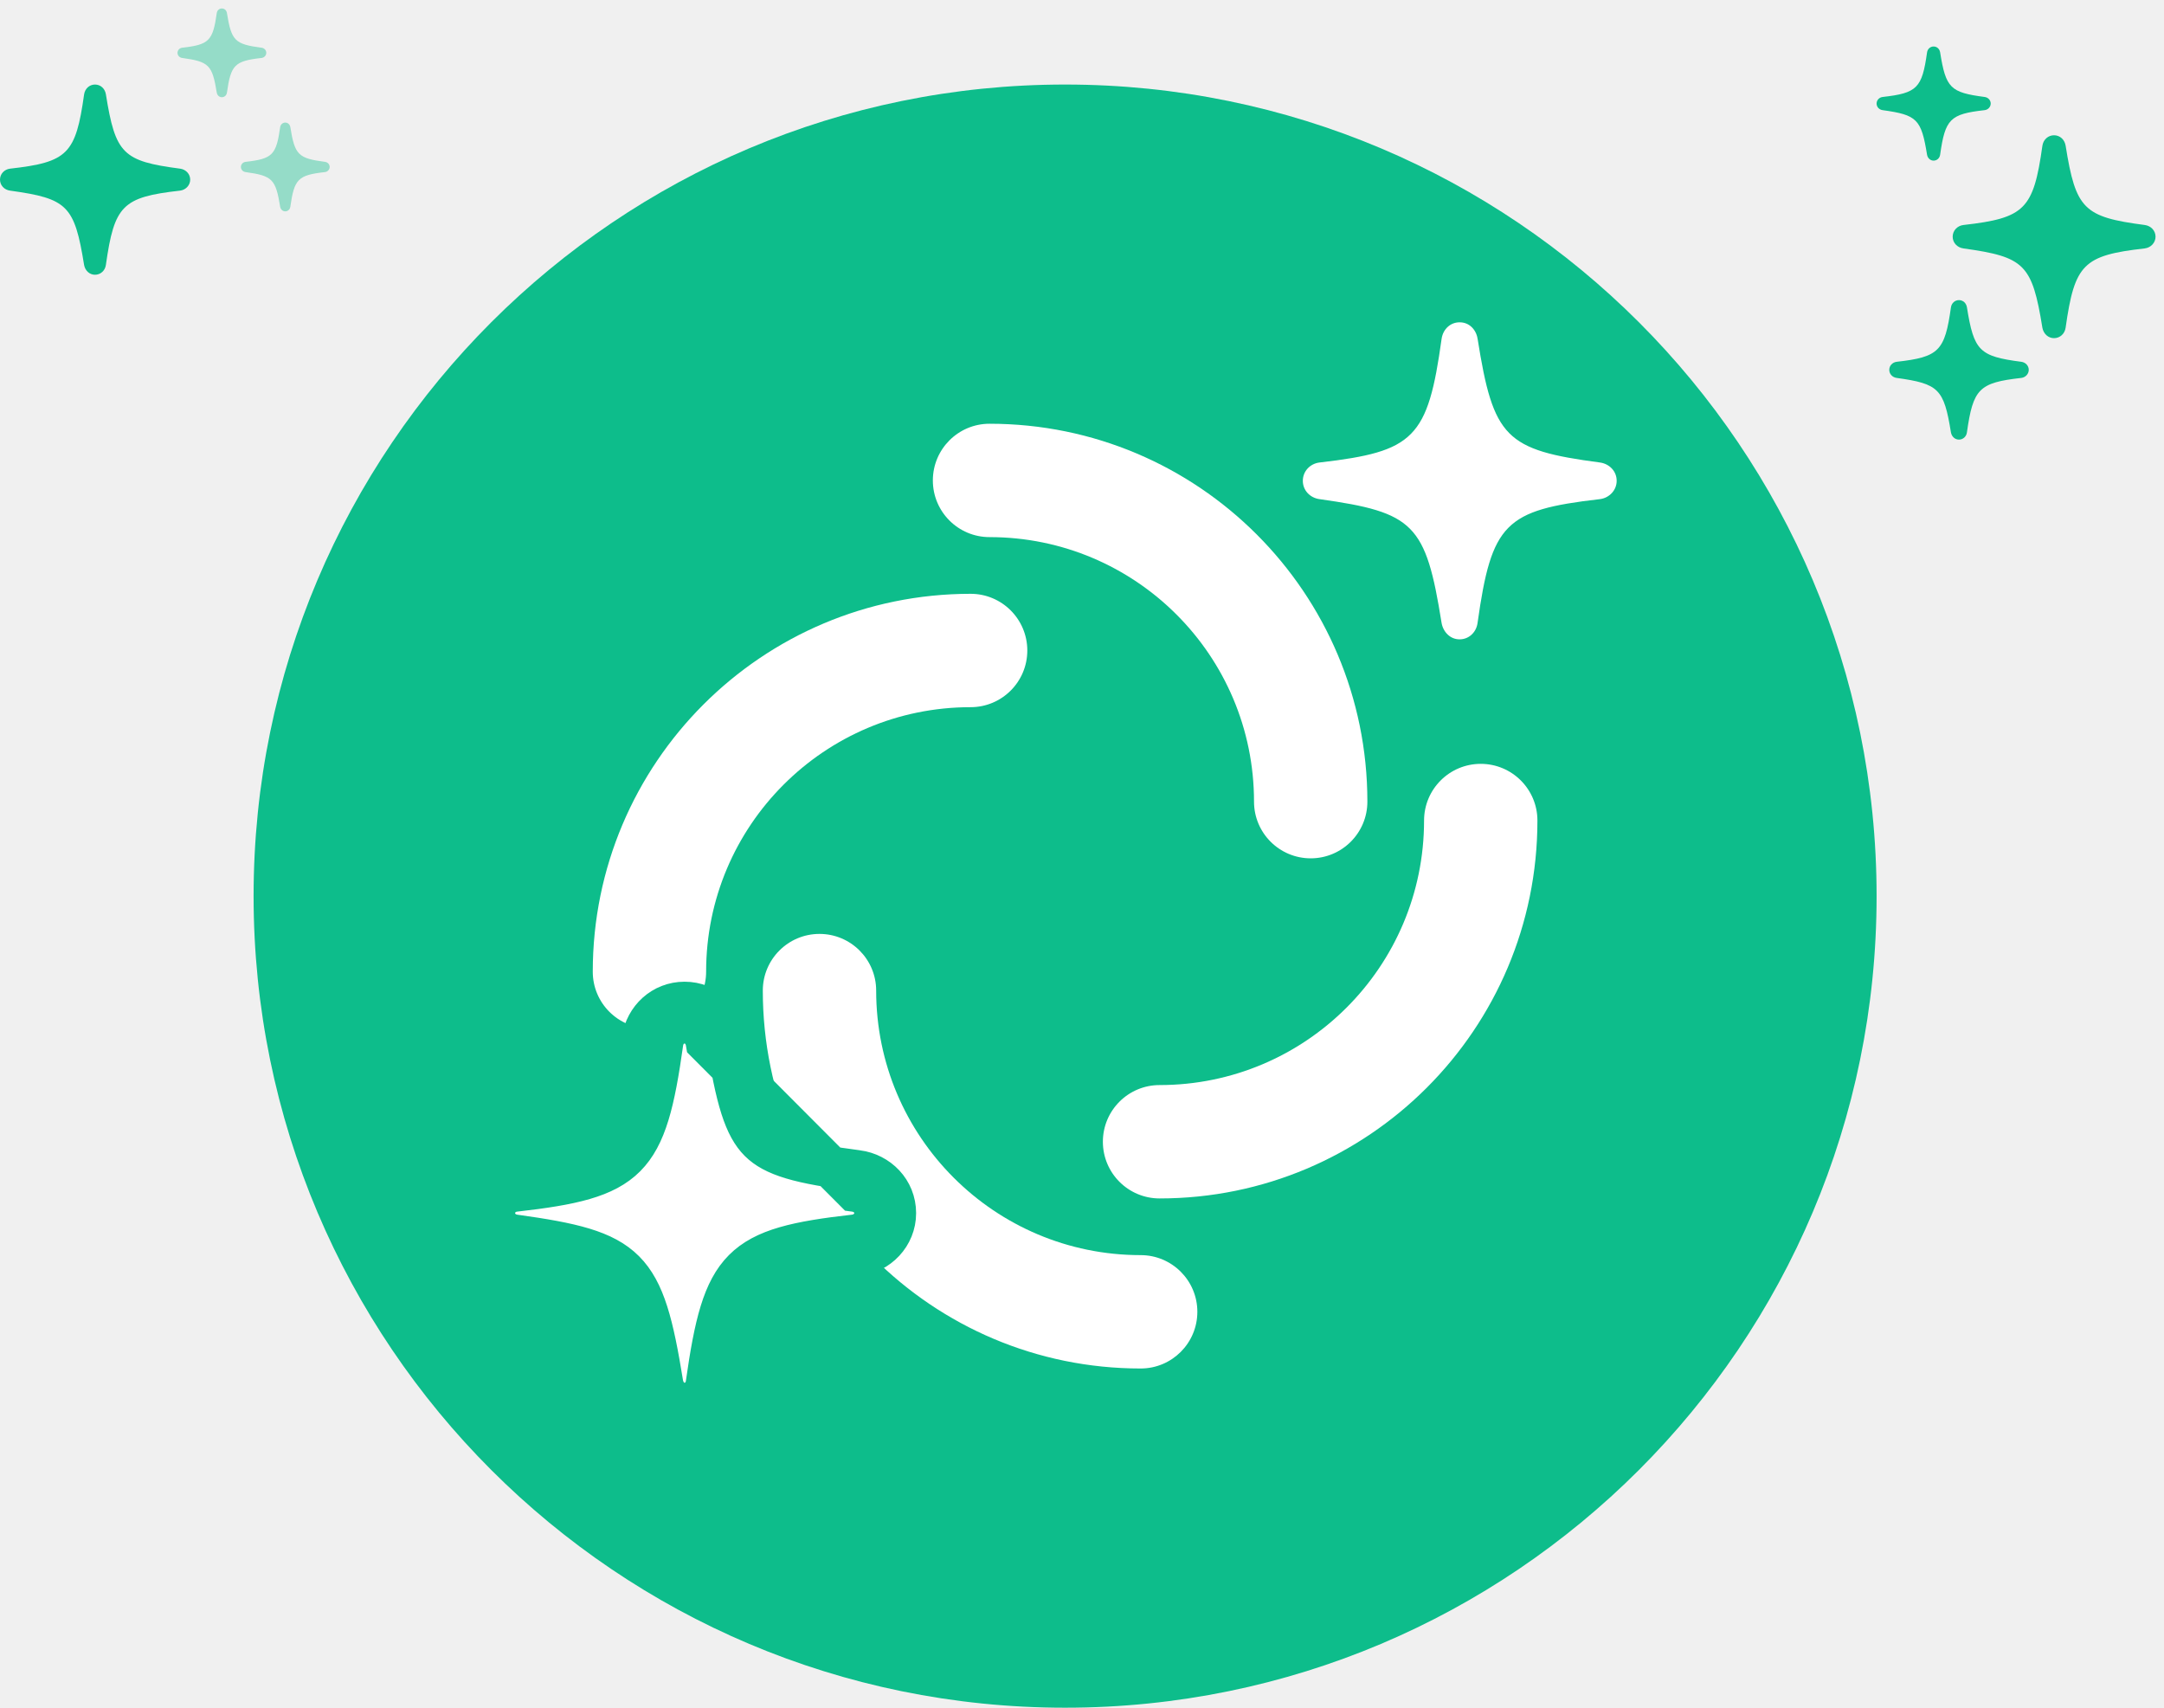
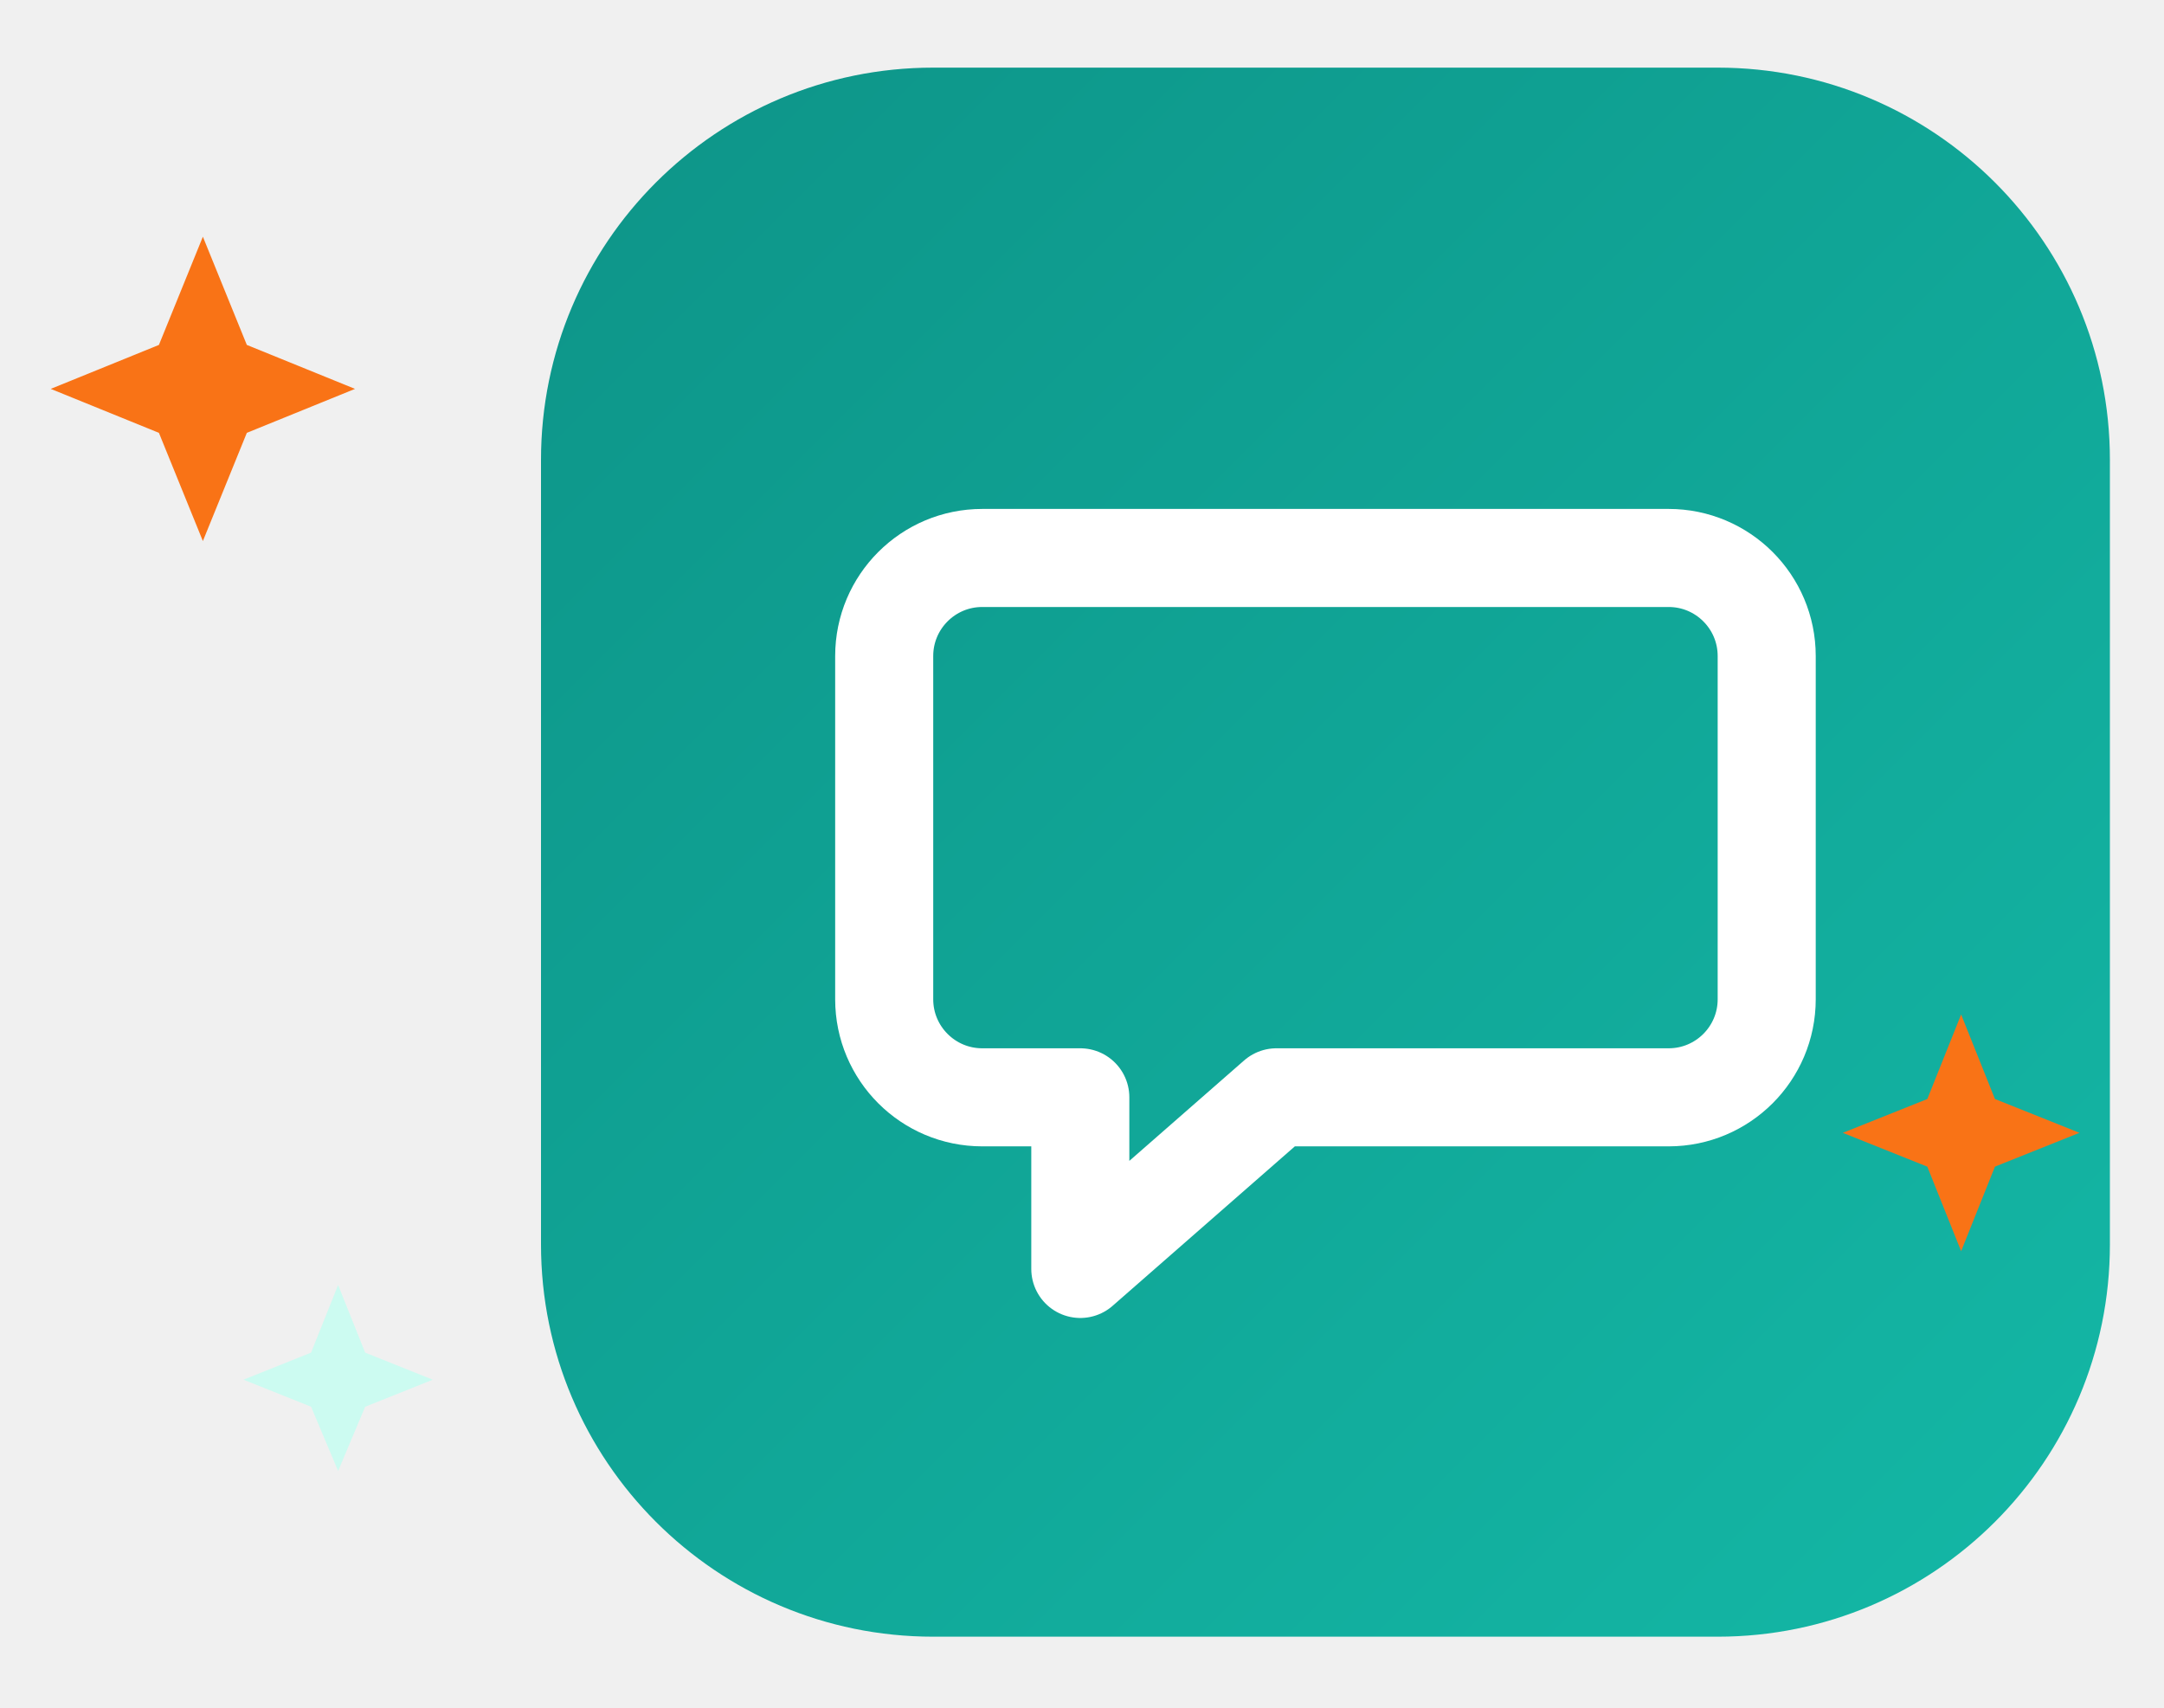
- <svg xmlns="http://www.w3.org/2000/svg" width="128" height="101" viewBox="0 0 128 101" fill="none">
-   <rect x="15" y="5" width="96" height="96" rx="48" fill="#0DBD8B" />
-   <path fill-rule="evenodd" clip-rule="evenodd" d="M55.178 28.415C55.178 26.564 56.678 25.062 58.53 25.062C70.874 25.062 80.88 35.069 80.88 47.413C80.88 49.264 79.379 50.765 77.528 50.765C75.676 50.765 74.175 49.264 74.175 47.413C74.175 38.772 67.171 31.767 58.53 31.767C56.678 31.767 55.178 30.267 55.178 28.415Z" fill="white" />
-   <path fill-rule="evenodd" clip-rule="evenodd" d="M70.823 77.585C70.823 79.436 69.322 80.938 67.47 80.938C55.126 80.938 45.12 70.931 45.12 58.587C45.12 56.736 46.621 55.235 48.472 55.235C50.324 55.235 51.825 56.736 51.825 58.587C51.825 67.228 58.83 74.233 67.47 74.233C69.322 74.233 70.823 75.734 70.823 77.585Z" fill="white" />
-   <path fill-rule="evenodd" clip-rule="evenodd" d="M38.415 60.823C36.563 60.823 35.062 59.322 35.062 57.47C35.062 45.127 45.069 35.12 57.413 35.12C59.264 35.12 60.765 36.621 60.765 38.473C60.765 40.324 59.264 41.825 57.413 41.825C48.772 41.825 41.767 48.83 41.767 57.47C41.767 59.322 40.267 60.823 38.415 60.823Z" fill="white" />
-   <path fill-rule="evenodd" clip-rule="evenodd" d="M87.585 45.177C89.436 45.177 90.938 46.678 90.938 48.53C90.938 60.873 80.931 70.88 68.588 70.88C66.736 70.88 65.235 69.379 65.235 67.527C65.235 65.676 66.736 64.175 68.588 64.175C77.228 64.175 84.233 57.17 84.233 48.53C84.233 46.678 85.734 45.177 87.585 45.177Z" fill="white" />
-   <path d="M30.446 73.05C37.222 73.993 38.061 74.798 39.2 81.85C39.327 82.528 39.856 83 40.489 83C41.144 83 41.685 82.517 41.777 81.838C42.778 74.787 43.732 73.821 50.542 73.05C51.232 72.969 51.75 72.406 51.75 71.75C51.75 71.083 51.244 70.542 50.554 70.45L41.777 61.65C41.662 60.972 41.144 60.5 40.489 60.5C39.844 60.5 39.304 60.972 39.2 61.662C38.211 68.713 37.256 69.679 30.446 70.45C29.756 70.531 29.25 71.083 29.25 71.75C29.25 72.406 29.745 72.958 30.446 73.05ZM30.446 73.05L30.278 74.257C30.28 74.257 30.281 74.257 30.282 74.257M30.446 73.05L30.288 74.258C30.286 74.258 30.284 74.258 30.282 74.257M30.282 74.257C31.972 74.493 33.21 74.71 34.158 74.997C35.09 75.28 35.663 75.609 36.075 76.02C36.489 76.435 36.833 77.028 37.144 78.003C37.458 78.99 37.713 80.284 37.997 82.044L37.999 82.059L38.002 82.073C38.222 83.254 39.196 84.219 40.489 84.219C41.783 84.219 42.812 83.256 42.984 82.006C43.233 80.251 43.47 78.952 43.776 77.957C44.078 76.974 44.425 76.37 44.844 75.949C45.711 75.08 47.197 74.655 50.679 74.261L50.683 74.26C51.945 74.113 52.969 73.066 52.969 71.75C52.969 70.414 51.951 69.407 50.715 69.242L50.712 69.242C49.022 69.021 47.782 68.811 46.833 68.526C45.901 68.246 45.324 67.916 44.91 67.501C44.492 67.082 44.144 66.484 43.832 65.505C43.516 64.514 43.261 63.217 42.98 61.458L42.98 61.458L42.978 61.447C42.775 60.246 41.802 59.281 40.489 59.281C39.203 59.281 38.182 60.233 37.995 61.481L37.995 61.481L37.993 61.492C37.747 63.249 37.512 64.549 37.207 65.545C36.907 66.527 36.561 67.131 36.142 67.552C35.278 68.42 33.792 68.845 30.309 69.239L30.309 69.239L30.305 69.24C29.035 69.388 28.031 70.43 28.031 71.75C28.031 73.058 29.02 74.089 30.282 74.257Z" fill="white" stroke="#0DBD8B" stroke-width="2.438" />
-   <path d="M94.721 30.328L94.724 30.328C95.68 30.215 96.438 29.418 96.438 28.438C96.438 27.442 95.686 26.676 94.746 26.549L94.744 26.549C93.35 26.365 92.314 26.188 91.515 25.946C90.728 25.707 90.22 25.42 89.848 25.043C89.473 24.664 89.173 24.132 88.91 23.297C88.644 22.455 88.432 21.361 88.2 19.894L88.2 19.894L88.198 19.887C88.046 18.979 87.32 18.25 86.334 18.25C85.369 18.25 84.608 18.97 84.468 19.911L84.468 19.911L84.467 19.919C84.263 21.384 84.068 22.482 83.811 23.328C83.557 24.166 83.259 24.703 82.882 25.085C82.114 25.865 80.817 26.22 77.957 26.547L77.957 26.547L77.954 26.547C76.993 26.661 76.25 27.453 76.25 28.438C76.25 29.412 76.98 30.197 77.939 30.326C79.334 30.522 80.368 30.704 81.166 30.949C81.952 31.19 82.457 31.476 82.826 31.85C83.198 32.226 83.496 32.753 83.758 33.584C84.023 34.423 84.234 35.515 84.469 36.982L84.471 36.992L84.472 37.001C84.638 37.896 85.366 38.625 86.334 38.625C87.308 38.625 88.074 37.896 88.202 36.955C88.408 35.492 88.605 34.394 88.863 33.548C89.118 32.71 89.417 32.172 89.794 31.79C90.564 31.01 91.861 30.655 94.721 30.328Z" fill="white" stroke="#0DBD8B" stroke-width="1.625" />
-   <path d="M121.494 20C121.844 20 122.132 19.742 122.181 19.38C122.715 15.62 123.224 15.104 126.856 14.693C127.224 14.65 127.5 14.35 127.5 14C127.5 13.644 127.23 13.356 126.862 13.307C123.248 12.834 122.782 12.374 122.181 8.614C122.12 8.252 121.844 8 121.494 8C121.15 8 120.862 8.252 120.807 8.62C120.279 12.38 119.77 12.896 116.138 13.307C115.77 13.35 115.5 13.644 115.5 14C115.5 14.35 115.764 14.644 116.138 14.693C119.752 15.196 120.199 15.626 120.807 19.387C120.874 19.748 121.156 20 121.494 20Z" fill="#0DBD8B" />
-   <path d="M114.372 9.5C114.568 9.5 114.73 9.355 114.758 9.151C115.058 7.036 115.345 6.746 117.388 6.515C117.595 6.491 117.75 6.322 117.75 6.125C117.75 5.925 117.598 5.763 117.391 5.735C115.359 5.469 115.096 5.211 114.758 3.095C114.724 2.891 114.568 2.75 114.372 2.75C114.178 2.75 114.016 2.891 113.985 3.099C113.688 5.214 113.402 5.504 111.359 5.735C111.152 5.759 111 5.925 111 6.125C111 6.322 111.148 6.487 111.359 6.515C113.391 6.798 113.643 7.039 113.985 9.155C114.023 9.359 114.182 9.5 114.372 9.5Z" fill="#0DBD8B" />
-   <path d="M115.871 26C116.111 26 116.309 25.823 116.343 25.574C116.71 22.988 117.06 22.634 119.557 22.352C119.81 22.322 120 22.115 120 21.875C120 21.63 119.814 21.432 119.561 21.398C117.077 21.074 116.757 20.757 116.343 18.172C116.301 17.923 116.111 17.75 115.871 17.75C115.635 17.75 115.436 17.923 115.398 18.176C115.036 20.762 114.686 21.116 112.189 21.398C111.936 21.428 111.75 21.63 111.75 21.875C111.75 22.115 111.931 22.318 112.189 22.352C114.673 22.698 114.981 22.993 115.398 25.578C115.445 25.827 115.639 26 115.871 26Z" fill="#0DBD8B" />
-   <path d="M5.619 16.25C5.947 16.25 6.217 16.008 6.263 15.669C6.764 12.143 7.241 11.66 10.646 11.275C10.991 11.235 11.25 10.953 11.25 10.625C11.25 10.291 10.997 10.021 10.652 9.975C7.264 9.532 6.827 9.101 6.263 5.575C6.206 5.236 5.947 5 5.619 5C5.297 5 5.027 5.236 4.975 5.581C4.48 9.107 4.003 9.59 0.598 9.975C0.253 10.015 0 10.291 0 10.625C0 10.953 0.247 11.229 0.598 11.275C3.986 11.746 4.406 12.149 4.975 15.675C5.038 16.014 5.303 16.25 5.619 16.25Z" fill="#0DBD8B" />
-   <path opacity="0.4" d="M13.122 5.75C13.275 5.75 13.402 5.637 13.423 5.479C13.656 3.834 13.879 3.608 15.468 3.428C15.629 3.41 15.75 3.278 15.75 3.125C15.75 2.969 15.632 2.843 15.471 2.822C13.89 2.615 13.686 2.414 13.423 0.768C13.396 0.61 13.275 0.5 13.122 0.5C12.972 0.5 12.846 0.61 12.822 0.771C12.591 2.416 12.368 2.642 10.779 2.822C10.618 2.84 10.5 2.969 10.5 3.125C10.5 3.278 10.615 3.407 10.779 3.428C12.36 3.648 12.556 3.836 12.822 5.482C12.851 5.64 12.975 5.75 13.122 5.75Z" fill="#0DBD8B" />
-   <path opacity="0.4" d="M16.872 12.5C17.025 12.5 17.151 12.387 17.173 12.229C17.406 10.584 17.629 10.358 19.218 10.178C19.379 10.159 19.5 10.028 19.5 9.875C19.5 9.719 19.382 9.593 19.221 9.572C17.64 9.365 17.436 9.164 17.173 7.518C17.146 7.36 17.025 7.25 16.872 7.25C16.722 7.25 16.596 7.36 16.572 7.521C16.341 9.166 16.118 9.392 14.529 9.572C14.368 9.59 14.25 9.719 14.25 9.875C14.25 10.028 14.365 10.157 14.529 10.178C16.11 10.398 16.306 10.586 16.572 12.232C16.601 12.39 16.725 12.5 16.872 12.5Z" fill="#0DBD8B" />
+ <svg xmlns="http://www.w3.org/2000/svg" width="128" height="101" viewBox="0 0 128 101" fill="none" role="img" aria-label="Family Chat">
+   <defs>
+     <linearGradient id="fcs" x1="0" y1="0" x2="1" y2="1">
+       <stop offset="0" stop-color="#0d9488" />
+       <stop offset="1" stop-color="#14b8a6" />
+     </linearGradient>
+   </defs>
+   <g transform="translate(32 4) scale(1.45)">
+     <rect width="64" height="64" rx="16" fill="url(#fcs)" />
+     <path d="M18 20h28a4 4 0 0 1 4 4v14a4 4 0 0 1-4 4H30l-8 7v-7h-4a4 4 0 0 1-4-4V24a4 4 0 0 1 4-4z" fill="none" stroke="#fff" stroke-width="4" stroke-linejoin="round" />
+   </g>
+   <path d="M12 14l2.6 6.4L21 23l-6.4 2.6L12 32l-2.6-6.4L3 23l6.4-2.6z" fill="#f97316" />
+   <path d="M116 60l2 5 5 2-5 2-2 5-2-5-5-2 5-2z" fill="#f97316" />
+   <path d="M20 76l1.6 4 4 1.6-4 1.6L20 87l-1.6-3.8-4-1.6 4-1.6z" fill="#ccfbf1" />
</svg>
